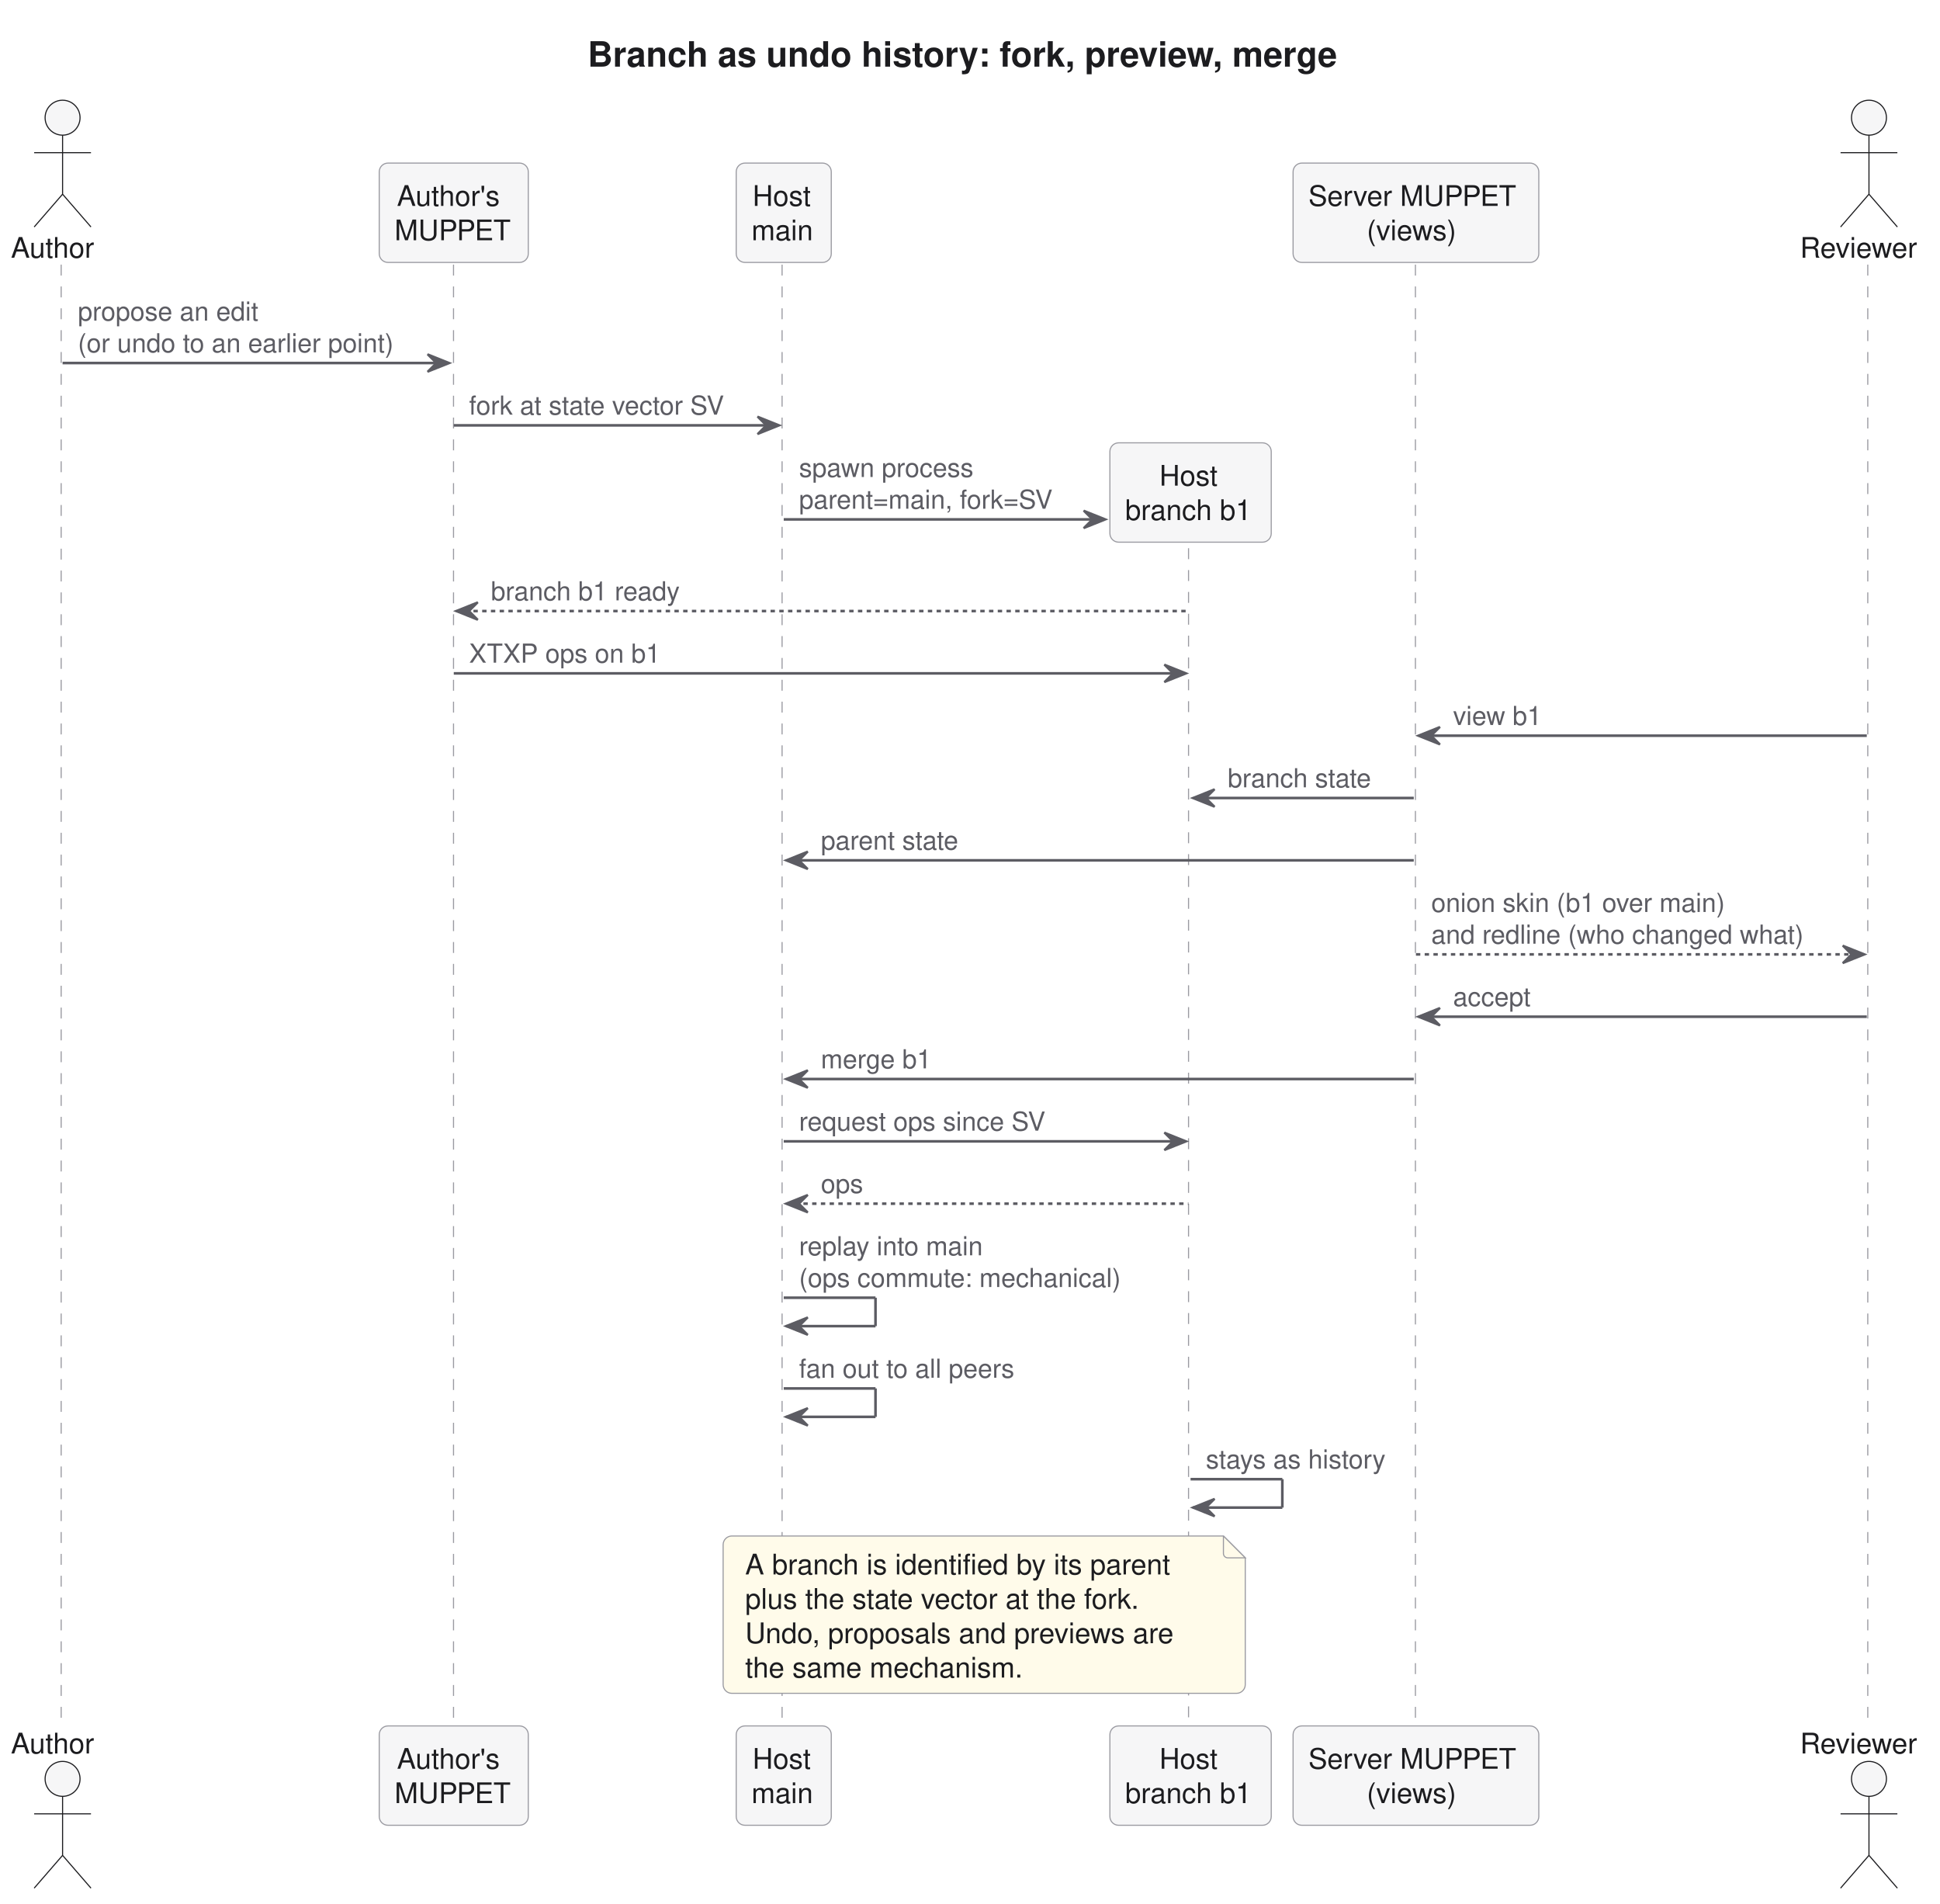
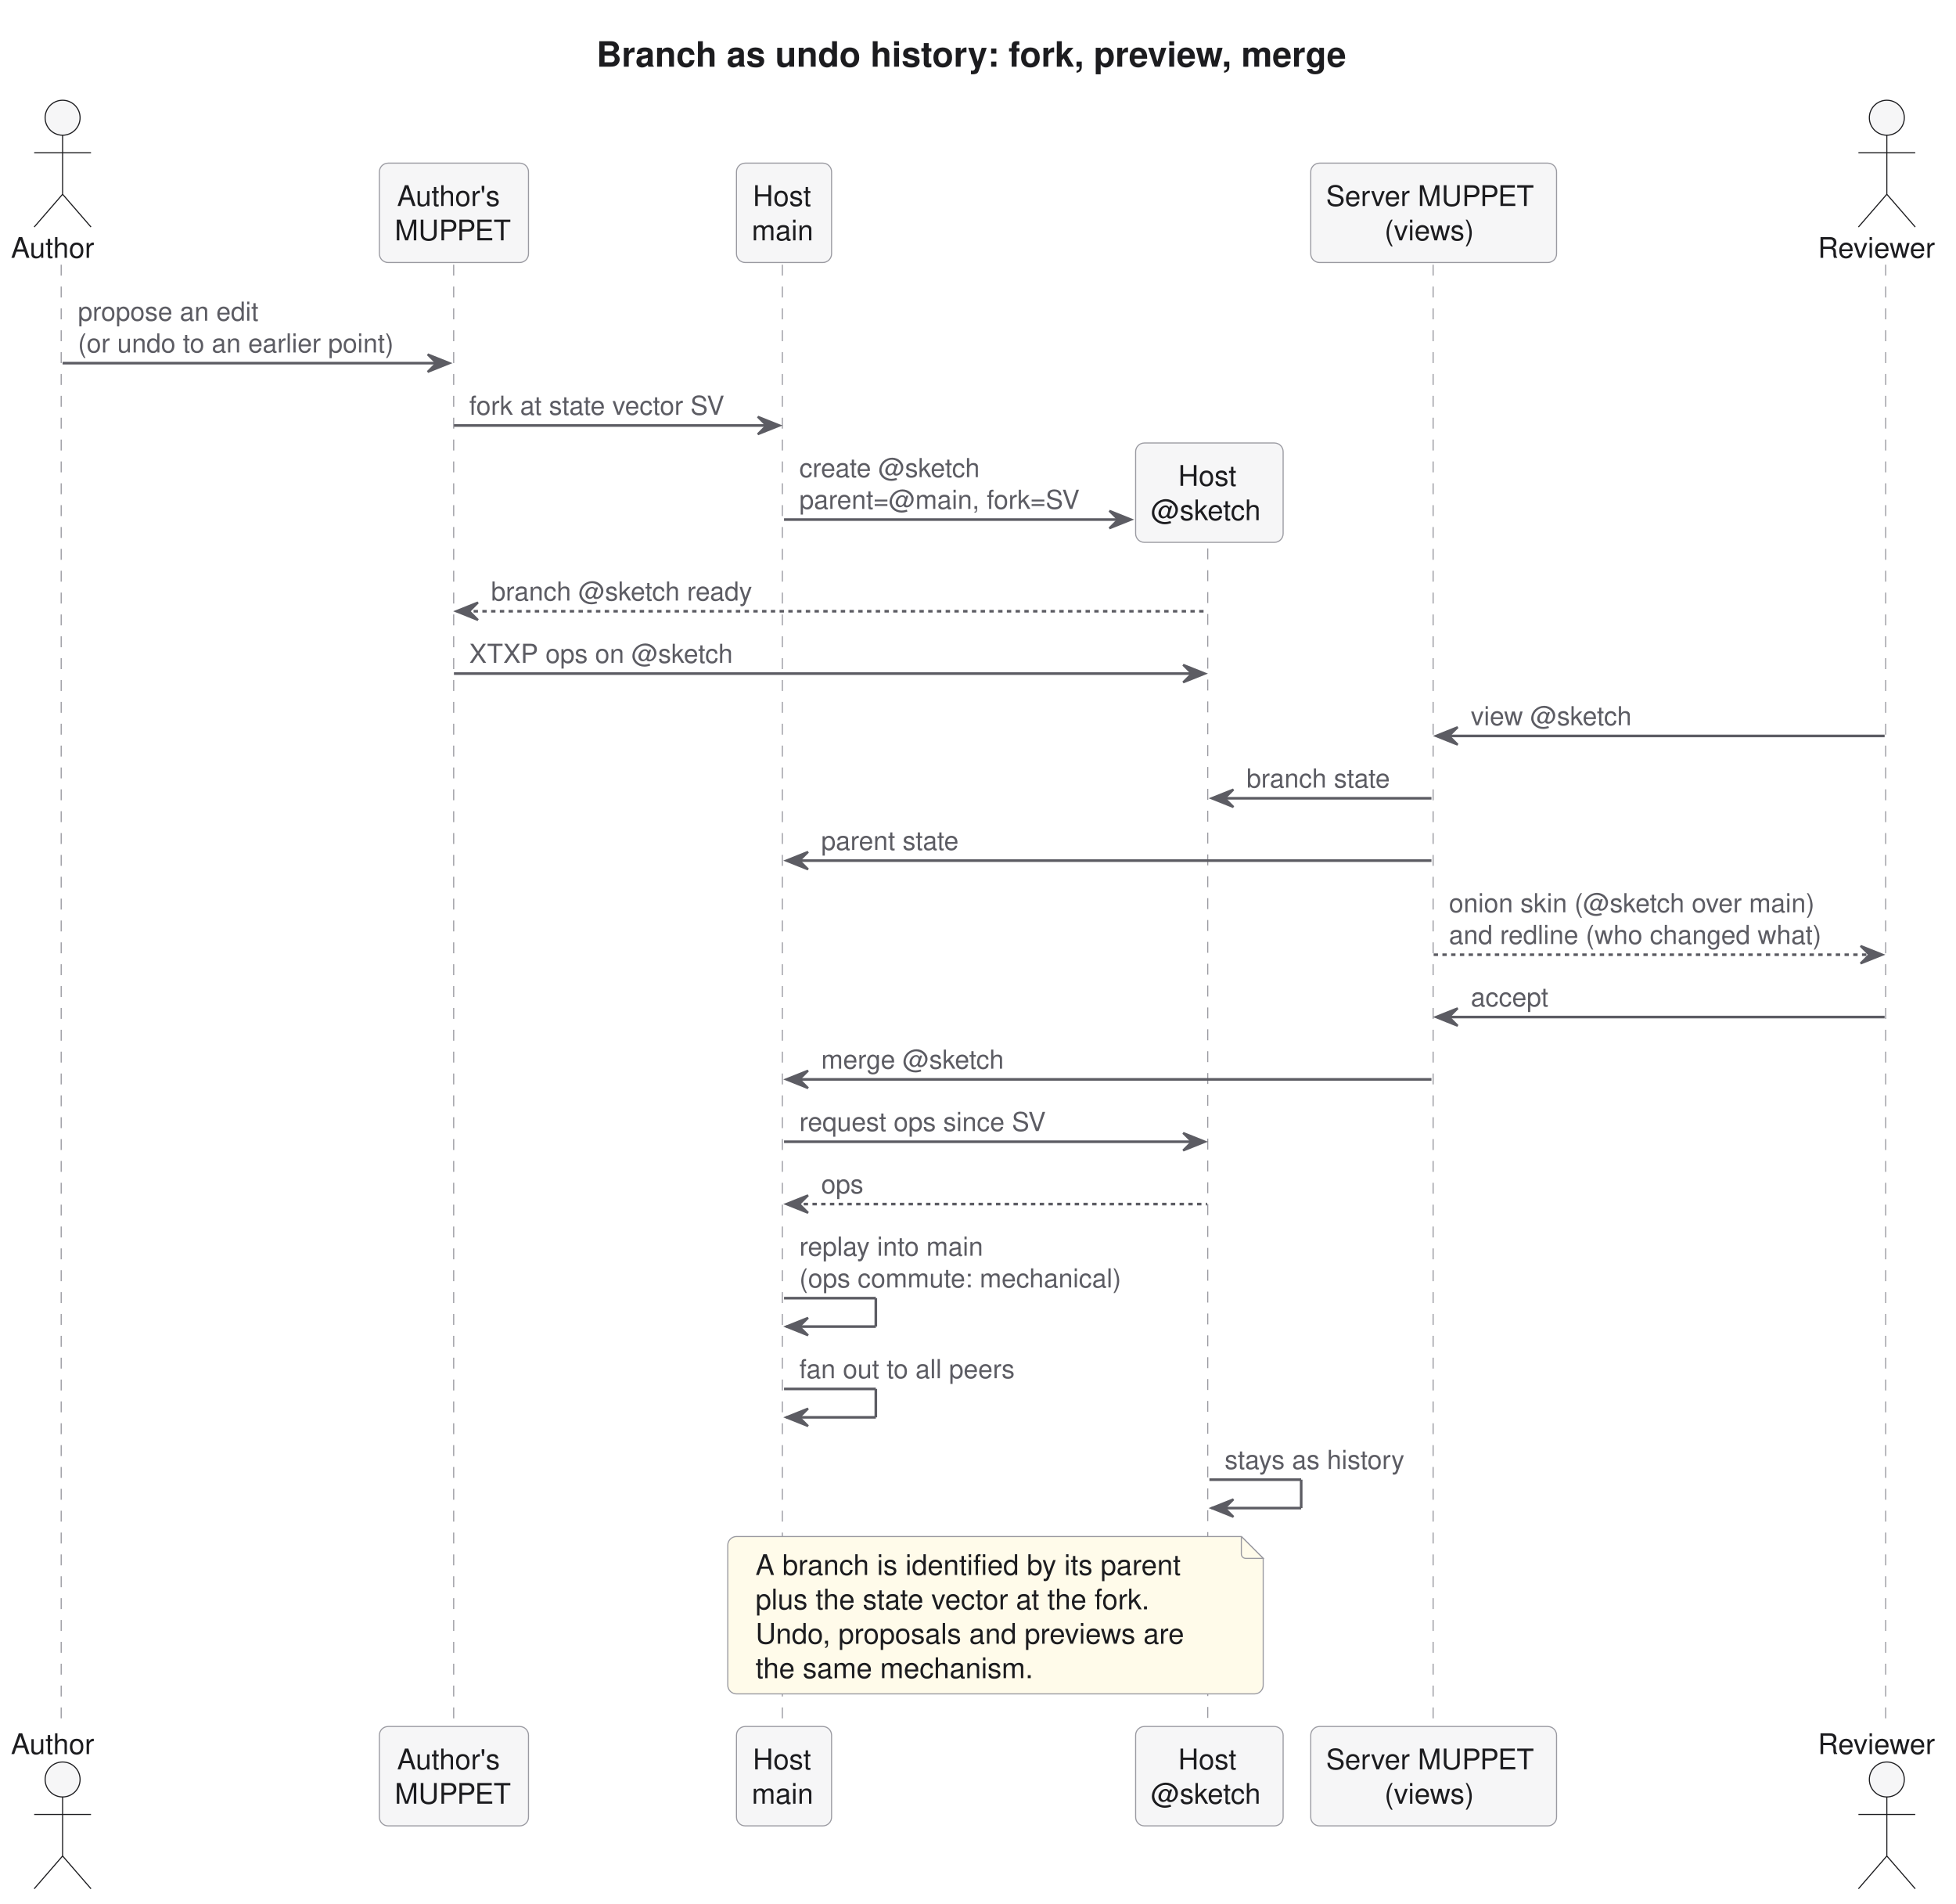
- <svg xmlns="http://www.w3.org/2000/svg" contentStyleType="text/css" data-diagram-type="SEQUENCE" height="871px" preserveAspectRatio="none" style="width:888px;height:871px;" version="1.1" viewBox="0 0 888 871" width="888px" zoomAndPan="magnify">
+ <svg xmlns="http://www.w3.org/2000/svg" contentStyleType="text/css" data-diagram-type="SEQUENCE" height="871px" preserveAspectRatio="none" style="width:895px;height:871px;" version="1.1" viewBox="0 0 895 871" width="895px" zoomAndPan="magnify">
  <defs />
  <g>
-     <text fill="#1C1C1F" font-family="Helvetica" font-size="16" font-weight="bold" lengthAdjust="spacing" textLength="353.102" x="268.966" y="30.5">Branch as undo history: fork, preview, merge</text>
+     <text fill="#1C1C1F" font-family="Helvetica" font-size="16" font-weight="bold" lengthAdjust="spacing" textLength="353.102" x="272.898" y="30.5">Branch as undo history: fork, preview, merge</text>
    <g>
      <rect fill="#000000" fill-opacity="0" height="669.729" width="8" x="24.643" y="121.089" />
      <line style="stroke:#9A9AA1;stroke-width:0.5;stroke-dasharray:5,5;" x1="28" x2="28" y1="121.089" y2="790.817" />
    </g>
    <g>
      <rect fill="#000000" fill-opacity="0" height="669.729" width="8" x="203.705" y="121.089" />
      <line style="stroke:#9A9AA1;stroke-width:0.5;stroke-dasharray:5,5;" x1="207.591" x2="207.591" y1="121.089" y2="790.817" />
    </g>
    <g>
      <rect fill="#000000" fill-opacity="0" height="669.729" width="8" x="354.742" y="121.089" />
      <line style="stroke:#9A9AA1;stroke-width:0.5;stroke-dasharray:5,5;" x1="357.984" x2="357.984" y1="121.089" y2="790.817" />
    </g>
    <g>
-       <rect fill="#000000" fill-opacity="0" height="549.94" width="8" x="540.959" y="240.877" />
-       <line style="stroke:#9A9AA1;stroke-width:0.5;stroke-dasharray:5,5;" x1="544.033" x2="544.033" y1="240.877" y2="790.817" />
+       <rect fill="#000000" fill-opacity="0" height="549.94" width="8" x="549.372" y="240.877" />
+       <line style="stroke:#9A9AA1;stroke-width:0.5;stroke-dasharray:5,5;" x1="552.623" x2="552.623" y1="240.877" y2="790.817" />
    </g>
    <g>
-       <rect fill="#000000" fill-opacity="0" height="669.729" width="8" x="644.124" y="121.089" />
-       <line style="stroke:#9A9AA1;stroke-width:0.5;stroke-dasharray:5,5;" x1="647.885" x2="647.885" y1="121.089" y2="790.817" />
+       <rect fill="#000000" fill-opacity="0" height="669.729" width="8" x="651.989" y="121.089" />
+       <line style="stroke:#9A9AA1;stroke-width:0.5;stroke-dasharray:5,5;" x1="655.75" x2="655.75" y1="121.089" y2="790.817" />
    </g>
    <g>
-       <rect fill="#000000" fill-opacity="0" height="669.729" width="8" x="851.487" y="121.089" />
-       <line style="stroke:#9A9AA1;stroke-width:0.5;stroke-dasharray:5,5;" x1="854.942" x2="854.942" y1="121.089" y2="790.817" />
+       <rect fill="#000000" fill-opacity="0" height="669.729" width="8" x="859.352" y="121.089" />
+       <line style="stroke:#9A9AA1;stroke-width:0.5;stroke-dasharray:5,5;" x1="862.807" x2="862.807" y1="121.089" y2="790.817" />
    </g>
    <g class="participant participant-head" data-participant="au">
      <text fill="#1C1C1F" font-family="Helvetica" font-size="13" lengthAdjust="spacing" textLength="41.285" x="5" y="117.953">Author</text>
      <ellipse cx="28.643" cy="53.859" fill="#F6F6F7" rx="8" ry="8" style="stroke:#1C1C1F;stroke-width:0.5;" />
      <path d="M28.643,61.859 L28.643,88.859 M15.643,69.859 L41.643,69.859 M28.643,88.859 L15.643,103.859 M28.643,88.859 L41.643,103.859" fill="none" style="stroke:#1C1C1F;stroke-width:0.5;" />
    </g>
    <g class="participant participant-tail" data-participant="au">
      <text fill="#1C1C1F" font-family="Helvetica" font-size="13" lengthAdjust="spacing" textLength="41.285" x="5" y="802.411">Author</text>
      <ellipse cx="28.643" cy="814.047" fill="#F6F6F7" rx="8" ry="8" style="stroke:#1C1C1F;stroke-width:0.5;" />
      <path d="M28.643,822.047 L28.643,849.047 M15.643,830.047 L41.643,830.047 M28.643,849.047 L15.643,864.047 M28.643,849.047 L41.643,864.047" fill="none" style="stroke:#1C1C1F;stroke-width:0.5;" />
    </g>
    <g class="participant participant-head" data-participant="am">
      <rect fill="#F6F6F7" height="45.459" rx="4" ry="4" style="stroke:#9A9AA1;stroke-width:0.5;" width="68.228" x="173.591" y="74.63" />
      <text fill="#1C1C1F" font-family="Helvetica" font-size="13" lengthAdjust="spacing" textLength="52.044" x="181.683" y="94.224">Author's</text>
      <text fill="#1C1C1F" font-family="Helvetica" font-size="13" lengthAdjust="spacing" textLength="54.228" x="180.591" y="109.953">MUPPET</text>
    </g>
    <g class="participant participant-tail" data-participant="am">
      <rect fill="#F6F6F7" height="45.459" rx="4" ry="4" style="stroke:#9A9AA1;stroke-width:0.5;" width="68.228" x="173.591" y="789.817" />
      <text fill="#1C1C1F" font-family="Helvetica" font-size="13" lengthAdjust="spacing" textLength="52.044" x="181.683" y="809.411">Author's</text>
      <text fill="#1C1C1F" font-family="Helvetica" font-size="13" lengthAdjust="spacing" textLength="54.228" x="180.591" y="825.141">MUPPET</text>
    </g>
    <g class="participant participant-head" data-participant="main">
      <rect fill="#F6F6F7" height="45.459" rx="4" ry="4" style="stroke:#9A9AA1;stroke-width:0.5;" width="43.517" x="336.984" y="74.63" />
      <text fill="#1C1C1F" font-family="Helvetica" font-size="13" lengthAdjust="spacing" textLength="28.571" x="344.457" y="94.224">Host</text>
      <text fill="#1C1C1F" font-family="Helvetica" font-size="13" lengthAdjust="spacing" textLength="29.517" x="343.984" y="109.953">main</text>
    </g>
    <g class="participant participant-tail" data-participant="main">
      <rect fill="#F6F6F7" height="45.459" rx="4" ry="4" style="stroke:#9A9AA1;stroke-width:0.5;" width="43.517" x="336.984" y="789.817" />
      <text fill="#1C1C1F" font-family="Helvetica" font-size="13" lengthAdjust="spacing" textLength="28.571" x="344.457" y="809.411">Host</text>
      <text fill="#1C1C1F" font-family="Helvetica" font-size="13" lengthAdjust="spacing" textLength="29.517" x="343.984" y="825.141">main</text>
    </g>
    <g class="participant participant-tail" data-participant="b1">
-       <rect fill="#F6F6F7" height="45.459" rx="4" ry="4" style="stroke:#9A9AA1;stroke-width:0.5;" width="73.852" x="508.033" y="789.817" />
-       <text fill="#1C1C1F" font-family="Helvetica" font-size="13" lengthAdjust="spacing" textLength="28.571" x="530.674" y="809.411">Host</text>
-       <text fill="#1C1C1F" font-family="Helvetica" font-size="13" lengthAdjust="spacing" textLength="59.852" x="515.033" y="825.141">branch b1</text>
+       <rect fill="#F6F6F7" height="45.459" rx="4" ry="4" style="stroke:#9A9AA1;stroke-width:0.5;" width="67.498" x="519.623" y="789.817" />
+       <text fill="#1C1C1F" font-family="Helvetica" font-size="13" lengthAdjust="spacing" textLength="28.571" x="539.087" y="809.411">Host</text>
+       <text fill="#1C1C1F" font-family="Helvetica" font-size="13" lengthAdjust="spacing" textLength="53.498" x="526.623" y="825.141">@sketch</text>
    </g>
    <g class="participant participant-head" data-participant="sm">
-       <rect fill="#F6F6F7" height="45.459" rx="4" ry="4" style="stroke:#9A9AA1;stroke-width:0.5;" width="112.478" x="591.885" y="74.63" />
-       <text fill="#1C1C1F" font-family="Helvetica" font-size="13" lengthAdjust="spacing" textLength="98.478" x="598.885" y="94.224">Server MUPPET</text>
-       <text fill="#1C1C1F" font-family="Helvetica" font-size="13" lengthAdjust="spacing" textLength="45.018" x="625.615" y="109.953">(views)</text>
+       <rect fill="#F6F6F7" height="45.459" rx="4" ry="4" style="stroke:#9A9AA1;stroke-width:0.5;" width="112.478" x="599.75" y="74.63" />
+       <text fill="#1C1C1F" font-family="Helvetica" font-size="13" lengthAdjust="spacing" textLength="98.478" x="606.75" y="94.224">Server MUPPET</text>
+       <text fill="#1C1C1F" font-family="Helvetica" font-size="13" lengthAdjust="spacing" textLength="45.018" x="633.481" y="109.953">(views)</text>
    </g>
    <g class="participant participant-tail" data-participant="sm">
-       <rect fill="#F6F6F7" height="45.459" rx="4" ry="4" style="stroke:#9A9AA1;stroke-width:0.5;" width="112.478" x="591.885" y="789.817" />
-       <text fill="#1C1C1F" font-family="Helvetica" font-size="13" lengthAdjust="spacing" textLength="98.478" x="598.885" y="809.411">Server MUPPET</text>
-       <text fill="#1C1C1F" font-family="Helvetica" font-size="13" lengthAdjust="spacing" textLength="45.018" x="625.615" y="825.141">(views)</text>
+       <rect fill="#F6F6F7" height="45.459" rx="4" ry="4" style="stroke:#9A9AA1;stroke-width:0.5;" width="112.478" x="599.75" y="789.817" />
+       <text fill="#1C1C1F" font-family="Helvetica" font-size="13" lengthAdjust="spacing" textLength="98.478" x="606.75" y="809.411">Server MUPPET</text>
+       <text fill="#1C1C1F" font-family="Helvetica" font-size="13" lengthAdjust="spacing" textLength="45.018" x="633.481" y="825.141">(views)</text>
    </g>
    <g class="participant participant-head" data-participant="rv">
-       <text fill="#1C1C1F" font-family="Helvetica" font-size="13" lengthAdjust="spacing" textLength="57.091" x="823.942" y="117.953">Reviewer</text>
-       <ellipse cx="855.487" cy="53.859" fill="#F6F6F7" rx="8" ry="8" style="stroke:#1C1C1F;stroke-width:0.5;" />
-       <path d="M855.487,61.859 L855.487,88.859 M842.487,69.859 L868.487,69.859 M855.487,88.859 L842.487,103.859 M855.487,88.859 L868.487,103.859" fill="none" style="stroke:#1C1C1F;stroke-width:0.5;" />
+       <text fill="#1C1C1F" font-family="Helvetica" font-size="13" lengthAdjust="spacing" textLength="57.091" x="831.807" y="117.953">Reviewer</text>
+       <ellipse cx="863.352" cy="53.859" fill="#F6F6F7" rx="8" ry="8" style="stroke:#1C1C1F;stroke-width:0.5;" />
+       <path d="M863.352,61.859 L863.352,88.859 M850.352,69.859 L876.352,69.859 M863.352,88.859 L850.352,103.859 M863.352,88.859 L876.352,103.859" fill="none" style="stroke:#1C1C1F;stroke-width:0.5;" />
    </g>
    <g class="participant participant-tail" data-participant="rv">
-       <text fill="#1C1C1F" font-family="Helvetica" font-size="13" lengthAdjust="spacing" textLength="57.091" x="823.942" y="802.411">Reviewer</text>
-       <ellipse cx="855.487" cy="814.047" fill="#F6F6F7" rx="8" ry="8" style="stroke:#1C1C1F;stroke-width:0.5;" />
-       <path d="M855.487,822.047 L855.487,849.047 M842.487,830.047 L868.487,830.047 M855.487,849.047 L842.487,864.047 M855.487,849.047 L868.487,864.047" fill="none" style="stroke:#1C1C1F;stroke-width:0.5;" />
+       <text fill="#1C1C1F" font-family="Helvetica" font-size="13" lengthAdjust="spacing" textLength="57.091" x="831.807" y="802.411">Reviewer</text>
+       <ellipse cx="863.352" cy="814.047" fill="#F6F6F7" rx="8" ry="8" style="stroke:#1C1C1F;stroke-width:0.5;" />
+       <path d="M863.352,822.047 L863.352,849.047 M850.352,830.047 L876.352,830.047 M863.352,849.047 L850.352,864.047 M863.352,849.047 L876.352,864.047" fill="none" style="stroke:#1C1C1F;stroke-width:0.5;" />
    </g>
    <g class="message" data-participant-1="au" data-participant-2="am">
      <polygon fill="#5C5C63" points="195.705,162.128,205.705,166.128,195.705,170.128,199.705,166.128" style="stroke:#5C5C63;stroke-width:1;" />
      <line style="stroke:#5C5C63;stroke-width:1.2;" x1="28.643" x2="201.705" y1="166.128" y2="166.128" />
      <text fill="#5C5C63" font-family="Helvetica" font-size="12" lengthAdjust="spacing" textLength="88.688" x="35.643" y="146.714">propose an edit</text>
      <text fill="#5C5C63" font-family="Helvetica" font-size="12" lengthAdjust="spacing" textLength="155.062" x="35.643" y="161.233">(or undo to an earlier point)</text>
    </g>
    <g class="message" data-participant-1="am" data-participant-2="main">
      <polygon fill="#5C5C63" points="346.742,190.648,356.742,194.648,346.742,198.648,350.742,194.648" style="stroke:#5C5C63;stroke-width:1;" />
      <line style="stroke:#5C5C63;stroke-width:1.2;" x1="207.705" x2="352.742" y1="194.648" y2="194.648" />
      <text fill="#5C5C63" font-family="Helvetica" font-size="12" lengthAdjust="spacing" textLength="127.037" x="214.705" y="189.753">fork at state vector SV</text>
    </g>
    <g class="message" data-participant-1="main" data-participant-2="b1">
-       <polygon fill="#5C5C63" points="496.033,233.686,506.033,237.686,496.033,241.686,500.033,237.686" style="stroke:#5C5C63;stroke-width:1;" />
-       <line style="stroke:#5C5C63;stroke-width:1.2;" x1="358.742" x2="502.033" y1="237.686" y2="237.686" />
-       <text fill="#5C5C63" font-family="Helvetica" font-size="12" lengthAdjust="spacing" textLength="86.285" x="365.742" y="218.273">spawn process</text>
-       <text fill="#5C5C63" font-family="Helvetica" font-size="12" lengthAdjust="spacing" textLength="125.291" x="365.742" y="232.792">parent=main, fork=SV</text>
+       <polygon fill="#5C5C63" points="507.623,233.686,517.623,237.686,507.623,241.686,511.623,237.686" style="stroke:#5C5C63;stroke-width:1;" />
+       <line style="stroke:#5C5C63;stroke-width:1.2;" x1="358.742" x2="513.623" y1="237.686" y2="237.686" />
+       <text fill="#5C5C63" font-family="Helvetica" font-size="12" lengthAdjust="spacing" textLength="88.787" x="365.742" y="218.273">create @sketch</text>
+       <text fill="#5C5C63" font-family="Helvetica" font-size="12" lengthAdjust="spacing" textLength="136.881" x="365.742" y="232.792">parent=@main, fork=SV</text>
    </g>
-     <rect fill="#F6F6F7" height="45.459" rx="4" ry="4" style="stroke:#9A9AA1;stroke-width:0.5;" width="73.852" x="508.033" y="202.648" />
-     <text fill="#1C1C1F" font-family="Helvetica" font-size="13" lengthAdjust="spacing" textLength="28.571" x="530.674" y="222.241">Host</text>
-     <text fill="#1C1C1F" font-family="Helvetica" font-size="13" lengthAdjust="spacing" textLength="59.852" x="515.033" y="237.971">branch b1</text>
+     <rect fill="#F6F6F7" height="45.459" rx="4" ry="4" style="stroke:#9A9AA1;stroke-width:0.5;" width="67.498" x="519.623" y="202.648" />
+     <text fill="#1C1C1F" font-family="Helvetica" font-size="13" lengthAdjust="spacing" textLength="28.571" x="539.087" y="222.241">Host</text>
+     <text fill="#1C1C1F" font-family="Helvetica" font-size="13" lengthAdjust="spacing" textLength="53.498" x="526.623" y="237.971">@sketch</text>
    <g class="message" data-participant-1="b1" data-participant-2="am">
      <polygon fill="#5C5C63" points="218.705,275.626,208.705,279.626,218.705,283.626,214.705,279.626" style="stroke:#5C5C63;stroke-width:1;" />
-       <line style="stroke:#5C5C63;stroke-width:1.2;stroke-dasharray:2,2;" x1="212.705" x2="543.959" y1="279.626" y2="279.626" />
-       <text fill="#5C5C63" font-family="Helvetica" font-size="12" lengthAdjust="spacing" textLength="90.967" x="224.705" y="274.731">branch b1 ready</text>
+       <line style="stroke:#5C5C63;stroke-width:1.2;stroke-dasharray:2,2;" x1="212.705" x2="552.372" y1="279.626" y2="279.626" />
+       <text fill="#5C5C63" font-family="Helvetica" font-size="12" lengthAdjust="spacing" textLength="128.121" x="224.705" y="274.731">branch @sketch ready</text>
    </g>
    <g class="message" data-participant-1="am" data-participant-2="b1">
-       <polygon fill="#5C5C63" points="532.959,304.146,542.959,308.146,532.959,312.146,536.959,308.146" style="stroke:#5C5C63;stroke-width:1;" />
-       <line style="stroke:#5C5C63;stroke-width:1.2;" x1="207.705" x2="538.959" y1="308.146" y2="308.146" />
-       <text fill="#5C5C63" font-family="Helvetica" font-size="12" lengthAdjust="spacing" textLength="89.297" x="214.705" y="303.251">XTXP ops on b1</text>
+       <polygon fill="#5C5C63" points="541.372,304.146,551.372,308.146,541.372,312.146,545.372,308.146" style="stroke:#5C5C63;stroke-width:1;" />
+       <line style="stroke:#5C5C63;stroke-width:1.2;" x1="207.705" x2="547.372" y1="308.146" y2="308.146" />
+       <text fill="#5C5C63" font-family="Helvetica" font-size="12" lengthAdjust="spacing" textLength="126.451" x="214.705" y="303.251">XTXP ops on @sketch</text>
    </g>
    <g class="message" data-participant-1="rv" data-participant-2="sm">
-       <polygon fill="#5C5C63" points="659.124,332.665,649.124,336.665,659.124,340.665,655.124,336.665" style="stroke:#5C5C63;stroke-width:1;" />
-       <line style="stroke:#5C5C63;stroke-width:1.2;" x1="653.124" x2="854.487" y1="336.665" y2="336.665" />
-       <text fill="#5C5C63" font-family="Helvetica" font-size="12" lengthAdjust="spacing" textLength="42.07" x="665.124" y="331.771">view b1</text>
+       <polygon fill="#5C5C63" points="666.989,332.665,656.989,336.665,666.989,340.665,662.989,336.665" style="stroke:#5C5C63;stroke-width:1;" />
+       <line style="stroke:#5C5C63;stroke-width:1.2;" x1="660.989" x2="862.352" y1="336.665" y2="336.665" />
+       <text fill="#5C5C63" font-family="Helvetica" font-size="12" lengthAdjust="spacing" textLength="79.225" x="672.989" y="331.771">view @sketch</text>
    </g>
    <g class="message" data-participant-1="sm" data-participant-2="b1">
-       <polygon fill="#5C5C63" points="555.959,361.185,545.959,365.185,555.959,369.185,551.959,365.185" style="stroke:#5C5C63;stroke-width:1;" />
-       <line style="stroke:#5C5C63;stroke-width:1.2;" x1="549.959" x2="647.124" y1="365.185" y2="365.185" />
-       <text fill="#5C5C63" font-family="Helvetica" font-size="12" lengthAdjust="spacing" textLength="70.939" x="561.959" y="360.29">branch state</text>
+       <polygon fill="#5C5C63" points="564.372,361.185,554.372,365.185,564.372,369.185,560.372,365.185" style="stroke:#5C5C63;stroke-width:1;" />
+       <line style="stroke:#5C5C63;stroke-width:1.2;" x1="558.372" x2="654.989" y1="365.185" y2="365.185" />
+       <text fill="#5C5C63" font-family="Helvetica" font-size="12" lengthAdjust="spacing" textLength="70.939" x="570.372" y="360.29">branch state</text>
    </g>
    <g class="message" data-participant-1="sm" data-participant-2="main">
      <polygon fill="#5C5C63" points="369.742,389.704,359.742,393.704,369.742,397.704,365.742,393.704" style="stroke:#5C5C63;stroke-width:1;" />
-       <line style="stroke:#5C5C63;stroke-width:1.2;" x1="363.742" x2="647.124" y1="393.704" y2="393.704" />
+       <line style="stroke:#5C5C63;stroke-width:1.2;" x1="363.742" x2="654.989" y1="393.704" y2="393.704" />
      <text fill="#5C5C63" font-family="Helvetica" font-size="12" lengthAdjust="spacing" textLength="67.91" x="375.742" y="388.81">parent state</text>
    </g>
    <g class="message" data-participant-1="sm" data-participant-2="rv">
-       <polygon fill="#5C5C63" points="843.487,432.743,853.487,436.743,843.487,440.743,847.487,436.743" style="stroke:#5C5C63;stroke-width:1;" />
-       <line style="stroke:#5C5C63;stroke-width:1.2;stroke-dasharray:2,2;" x1="648.124" x2="849.487" y1="436.743" y2="436.743" />
-       <text fill="#5C5C63" font-family="Helvetica" font-size="12" lengthAdjust="spacing" textLength="141.574" x="655.124" y="417.329">onion skin (b1 over main)</text>
-       <text fill="#5C5C63" font-family="Helvetica" font-size="12" lengthAdjust="spacing" textLength="183.363" x="655.124" y="431.849">and redline (who changed what)</text>
+       <polygon fill="#5C5C63" points="851.352,432.743,861.352,436.743,851.352,440.743,855.352,436.743" style="stroke:#5C5C63;stroke-width:1;" />
+       <line style="stroke:#5C5C63;stroke-width:1.2;stroke-dasharray:2,2;" x1="655.989" x2="857.352" y1="436.743" y2="436.743" />
+       <text fill="#5C5C63" font-family="Helvetica" font-size="12" lengthAdjust="spacing" textLength="178.728" x="662.989" y="417.329">onion skin (@sketch over main)</text>
+       <text fill="#5C5C63" font-family="Helvetica" font-size="12" lengthAdjust="spacing" textLength="183.363" x="662.989" y="431.849">and redline (who changed what)</text>
    </g>
    <g class="message" data-participant-1="rv" data-participant-2="sm">
-       <polygon fill="#5C5C63" points="659.124,461.263,649.124,465.263,659.124,469.263,655.124,465.263" style="stroke:#5C5C63;stroke-width:1;" />
-       <line style="stroke:#5C5C63;stroke-width:1.2;" x1="653.124" x2="854.487" y1="465.263" y2="465.263" />
-       <text fill="#5C5C63" font-family="Helvetica" font-size="12" lengthAdjust="spacing" textLength="38.719" x="665.124" y="460.368">accept</text>
+       <polygon fill="#5C5C63" points="666.989,461.263,656.989,465.263,666.989,469.263,662.989,465.263" style="stroke:#5C5C63;stroke-width:1;" />
+       <line style="stroke:#5C5C63;stroke-width:1.2;" x1="660.989" x2="862.352" y1="465.263" y2="465.263" />
+       <text fill="#5C5C63" font-family="Helvetica" font-size="12" lengthAdjust="spacing" textLength="38.719" x="672.989" y="460.368">accept</text>
    </g>
    <g class="message" data-participant-1="sm" data-participant-2="main">
      <polygon fill="#5C5C63" points="369.742,489.782,359.742,493.782,369.742,497.782,365.742,493.782" style="stroke:#5C5C63;stroke-width:1;" />
-       <line style="stroke:#5C5C63;stroke-width:1.2;" x1="363.742" x2="647.124" y1="493.782" y2="493.782" />
-       <text fill="#5C5C63" font-family="Helvetica" font-size="12" lengthAdjust="spacing" textLength="51.984" x="375.742" y="488.888">merge b1</text>
+       <line style="stroke:#5C5C63;stroke-width:1.2;" x1="363.742" x2="654.989" y1="493.782" y2="493.782" />
+       <text fill="#5C5C63" font-family="Helvetica" font-size="12" lengthAdjust="spacing" textLength="89.139" x="375.742" y="488.888">merge @sketch</text>
    </g>
    <g class="message" data-participant-1="main" data-participant-2="b1">
-       <polygon fill="#5C5C63" points="532.959,518.302,542.959,522.302,532.959,526.302,536.959,522.302" style="stroke:#5C5C63;stroke-width:1;" />
-       <line style="stroke:#5C5C63;stroke-width:1.2;" x1="358.742" x2="538.959" y1="522.302" y2="522.302" />
+       <polygon fill="#5C5C63" points="541.372,518.302,551.372,522.302,541.372,526.302,545.372,522.302" style="stroke:#5C5C63;stroke-width:1;" />
+       <line style="stroke:#5C5C63;stroke-width:1.2;" x1="358.742" x2="547.372" y1="522.302" y2="522.302" />
      <text fill="#5C5C63" font-family="Helvetica" font-size="12" lengthAdjust="spacing" textLength="120.375" x="365.742" y="517.407">request ops since SV</text>
    </g>
    <g class="message" data-participant-1="b1" data-participant-2="main">
      <polygon fill="#5C5C63" points="369.742,546.821,359.742,550.821,369.742,554.821,365.742,550.821" style="stroke:#5C5C63;stroke-width:1;" />
-       <line style="stroke:#5C5C63;stroke-width:1.2;stroke-dasharray:2,2;" x1="363.742" x2="543.959" y1="550.821" y2="550.821" />
+       <line style="stroke:#5C5C63;stroke-width:1.2;stroke-dasharray:2,2;" x1="363.742" x2="552.372" y1="550.821" y2="550.821" />
      <text fill="#5C5C63" font-family="Helvetica" font-size="12" lengthAdjust="spacing" textLength="20.877" x="375.742" y="545.927">ops</text>
    </g>
    <g class="message" data-participant-1="main" data-participant-2="main">
      <line style="stroke:#5C5C63;stroke-width:1.2;" x1="358.742" x2="400.742" y1="593.86" y2="593.86" />
      <line style="stroke:#5C5C63;stroke-width:1.2;" x1="400.742" x2="400.742" y1="593.86" y2="606.86" />
      <line style="stroke:#5C5C63;stroke-width:1.2;" x1="359.742" x2="400.742" y1="606.86" y2="606.86" />
      <polygon fill="#5C5C63" points="369.742,602.86,359.742,606.86,369.742,610.86,365.742,606.86" style="stroke:#5C5C63;stroke-width:1;" />
      <text fill="#5C5C63" font-family="Helvetica" font-size="12" lengthAdjust="spacing" textLength="90.363" x="365.742" y="574.446">replay into main</text>
      <text fill="#5C5C63" font-family="Helvetica" font-size="12" lengthAdjust="spacing" textLength="157.623" x="365.742" y="588.966">(ops commute: mechanical)</text>
    </g>
    <g class="message" data-participant-1="main" data-participant-2="main">
      <line style="stroke:#5C5C63;stroke-width:1.2;" x1="358.742" x2="400.742" y1="635.38" y2="635.38" />
      <line style="stroke:#5C5C63;stroke-width:1.2;" x1="400.742" x2="400.742" y1="635.38" y2="648.38" />
      <line style="stroke:#5C5C63;stroke-width:1.2;" x1="359.742" x2="400.742" y1="648.38" y2="648.38" />
      <polygon fill="#5C5C63" points="369.742,644.38,359.742,648.38,369.742,652.38,365.742,648.38" style="stroke:#5C5C63;stroke-width:1;" />
      <text fill="#5C5C63" font-family="Helvetica" font-size="12" lengthAdjust="spacing" textLength="105.85" x="365.742" y="630.485">fan out to all peers</text>
    </g>
    <g class="message" data-participant-1="b1" data-participant-2="b1">
-       <line style="stroke:#5C5C63;stroke-width:1.2;" x1="544.959" x2="586.959" y1="676.899" y2="676.899" />
-       <line style="stroke:#5C5C63;stroke-width:1.2;" x1="586.959" x2="586.959" y1="676.899" y2="689.899" />
-       <line style="stroke:#5C5C63;stroke-width:1.2;" x1="545.959" x2="586.959" y1="689.899" y2="689.899" />
-       <polygon fill="#5C5C63" points="555.959,685.899,545.959,689.899,555.959,693.899,551.959,689.899" style="stroke:#5C5C63;stroke-width:1;" />
-       <text fill="#5C5C63" font-family="Helvetica" font-size="12" lengthAdjust="spacing" textLength="88.617" x="551.959" y="672.005">stays as history</text>
+       <line style="stroke:#5C5C63;stroke-width:1.2;" x1="553.372" x2="595.372" y1="676.899" y2="676.899" />
+       <line style="stroke:#5C5C63;stroke-width:1.2;" x1="595.372" x2="595.372" y1="676.899" y2="689.899" />
+       <line style="stroke:#5C5C63;stroke-width:1.2;" x1="554.372" x2="595.372" y1="689.899" y2="689.899" />
+       <polygon fill="#5C5C63" points="564.372,685.899,554.372,689.899,564.372,693.899,560.372,689.899" style="stroke:#5C5C63;stroke-width:1;" />
+       <text fill="#5C5C63" font-family="Helvetica" font-size="12" lengthAdjust="spacing" textLength="88.617" x="560.372" y="672.005">stays as history</text>
    </g>
-     <path d="M331,706.899 L331,770.899 A4,4 0 0 0 335,774.899 L566,774.899 A4,4 0 0 0 570,770.899 L570,712.899 L560,702.899 L335,702.899 A4,4 0 0 0 331,706.899" fill="#FFFBEA" style="stroke:#9A9AA1;stroke-width:0.5;" />
-     <path d="M560,702.899 L560,710.899 A2,2 0 0 0 562,712.899 L570,712.899 L560,702.899" fill="#FFFBEA" style="stroke:#9A9AA1;stroke-width:0.5;" />
-     <text fill="#1C1C1F" font-family="Helvetica" font-size="13" lengthAdjust="spacing" textLength="210.33" x="341.083" y="720.493">A branch is identified by its parent</text>
-     <text fill="#1C1C1F" font-family="Helvetica" font-size="13" lengthAdjust="spacing" textLength="196.066" x="341.083" y="736.223">plus the state vector at the fork.</text>
-     <text fill="#1C1C1F" font-family="Helvetica" font-size="13" lengthAdjust="spacing" textLength="210.736" x="341.083" y="751.952">Undo, proposals and previews are</text>
-     <text fill="#1C1C1F" font-family="Helvetica" font-size="13" lengthAdjust="spacing" textLength="134.164" x="341.083" y="767.682">the same mechanism.</text>
+     <path d="M333,706.899 L333,770.899 A4,4 0 0 0 337,774.899 L574,774.899 A4,4 0 0 0 578,770.899 L578,712.899 L568,702.899 L337,702.899 A4,4 0 0 0 333,706.899" fill="#FFFBEA" style="stroke:#9A9AA1;stroke-width:0.5;" />
+     <path d="M568,702.899 L568,710.899 A2,2 0 0 0 570,712.899 L578,712.899 L568,702.899" fill="#FFFBEA" style="stroke:#9A9AA1;stroke-width:0.5;" />
+     <text fill="#1C1C1F" font-family="Helvetica" font-size="13" lengthAdjust="spacing" textLength="210.33" x="345.701" y="720.493">A branch is identified by its parent</text>
+     <text fill="#1C1C1F" font-family="Helvetica" font-size="13" lengthAdjust="spacing" textLength="196.066" x="345.701" y="736.223">plus the state vector at the fork.</text>
+     <text fill="#1C1C1F" font-family="Helvetica" font-size="13" lengthAdjust="spacing" textLength="210.736" x="345.701" y="751.952">Undo, proposals and previews are</text>
+     <text fill="#1C1C1F" font-family="Helvetica" font-size="13" lengthAdjust="spacing" textLength="134.164" x="345.701" y="767.682">the same mechanism.</text>
  </g>
</svg>
